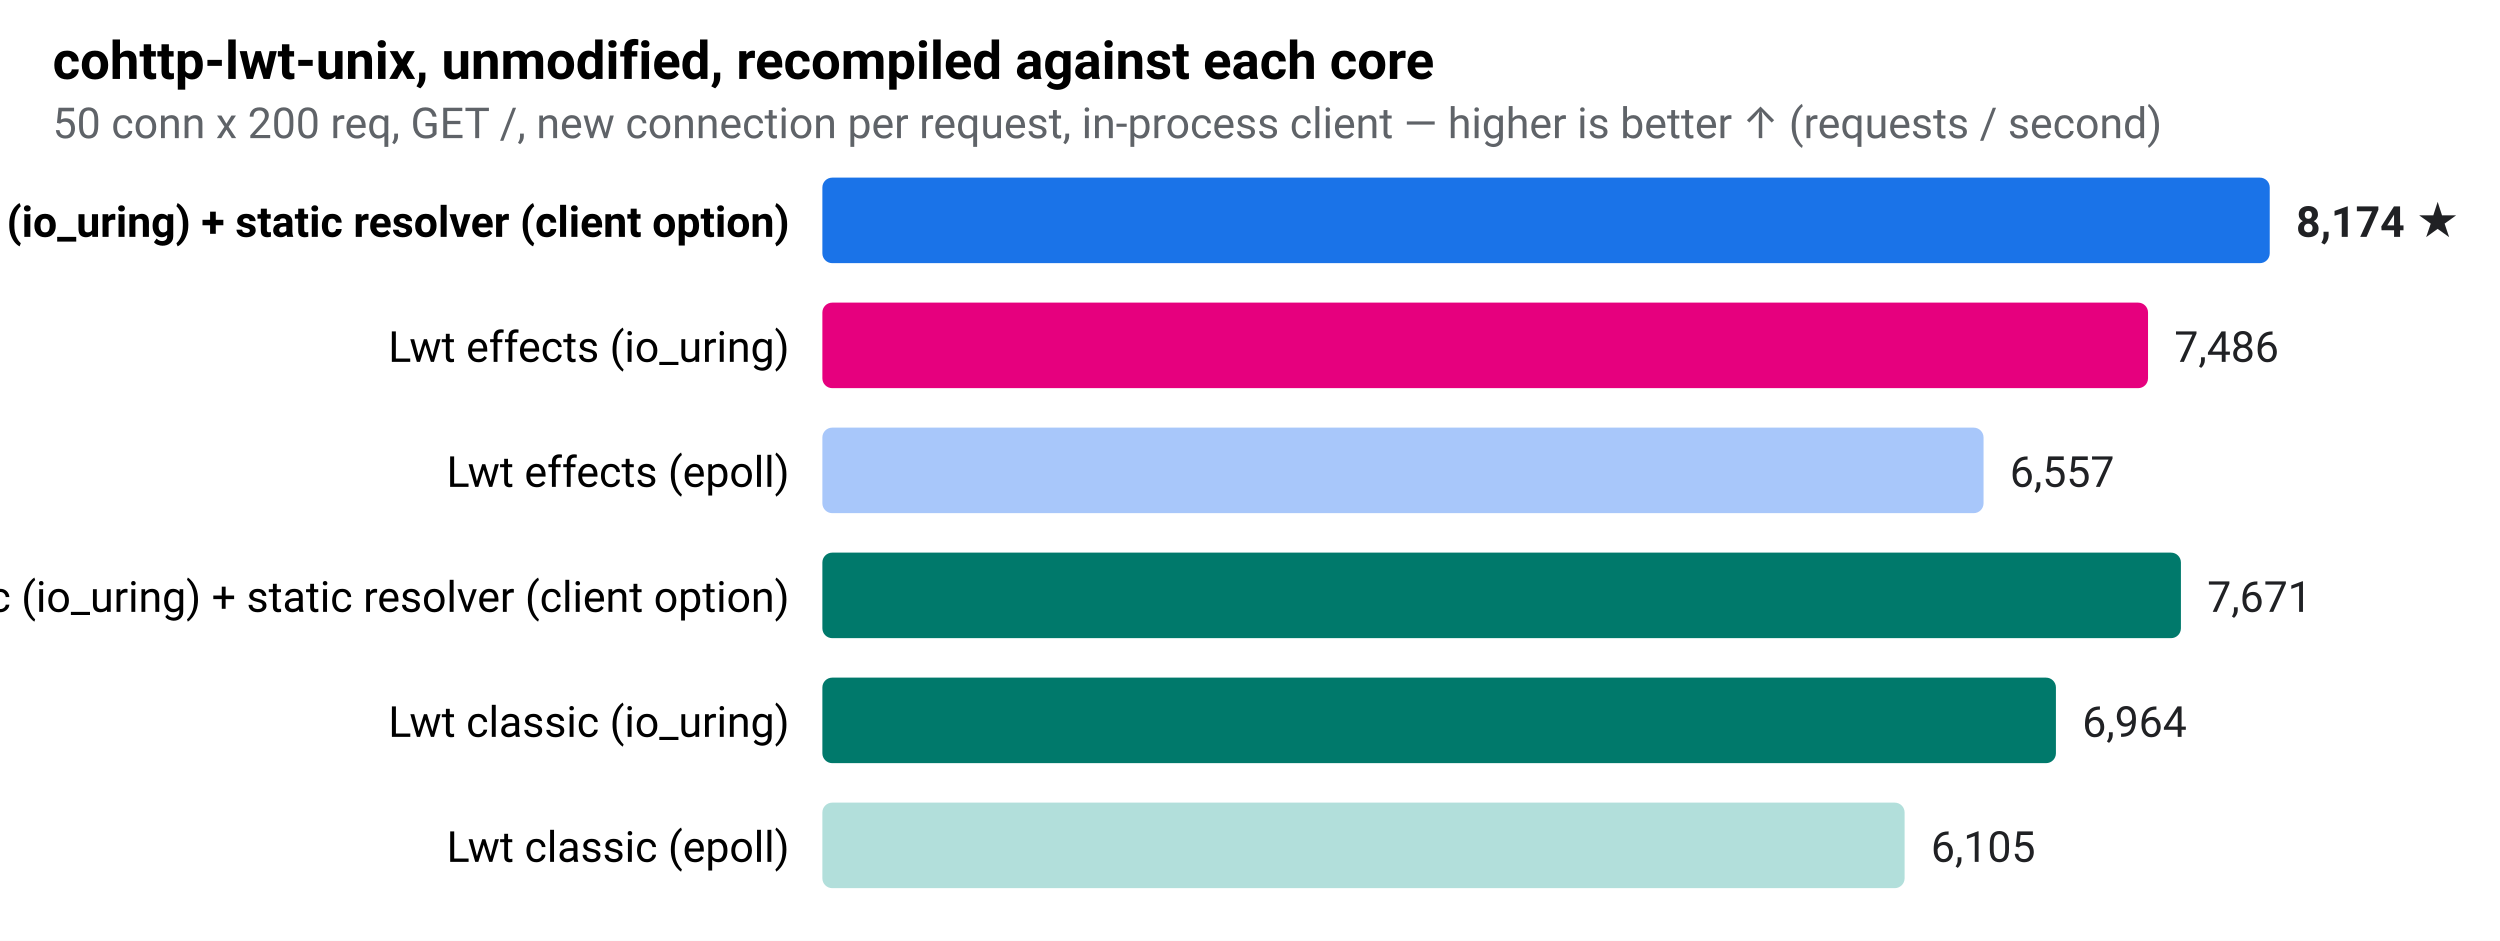
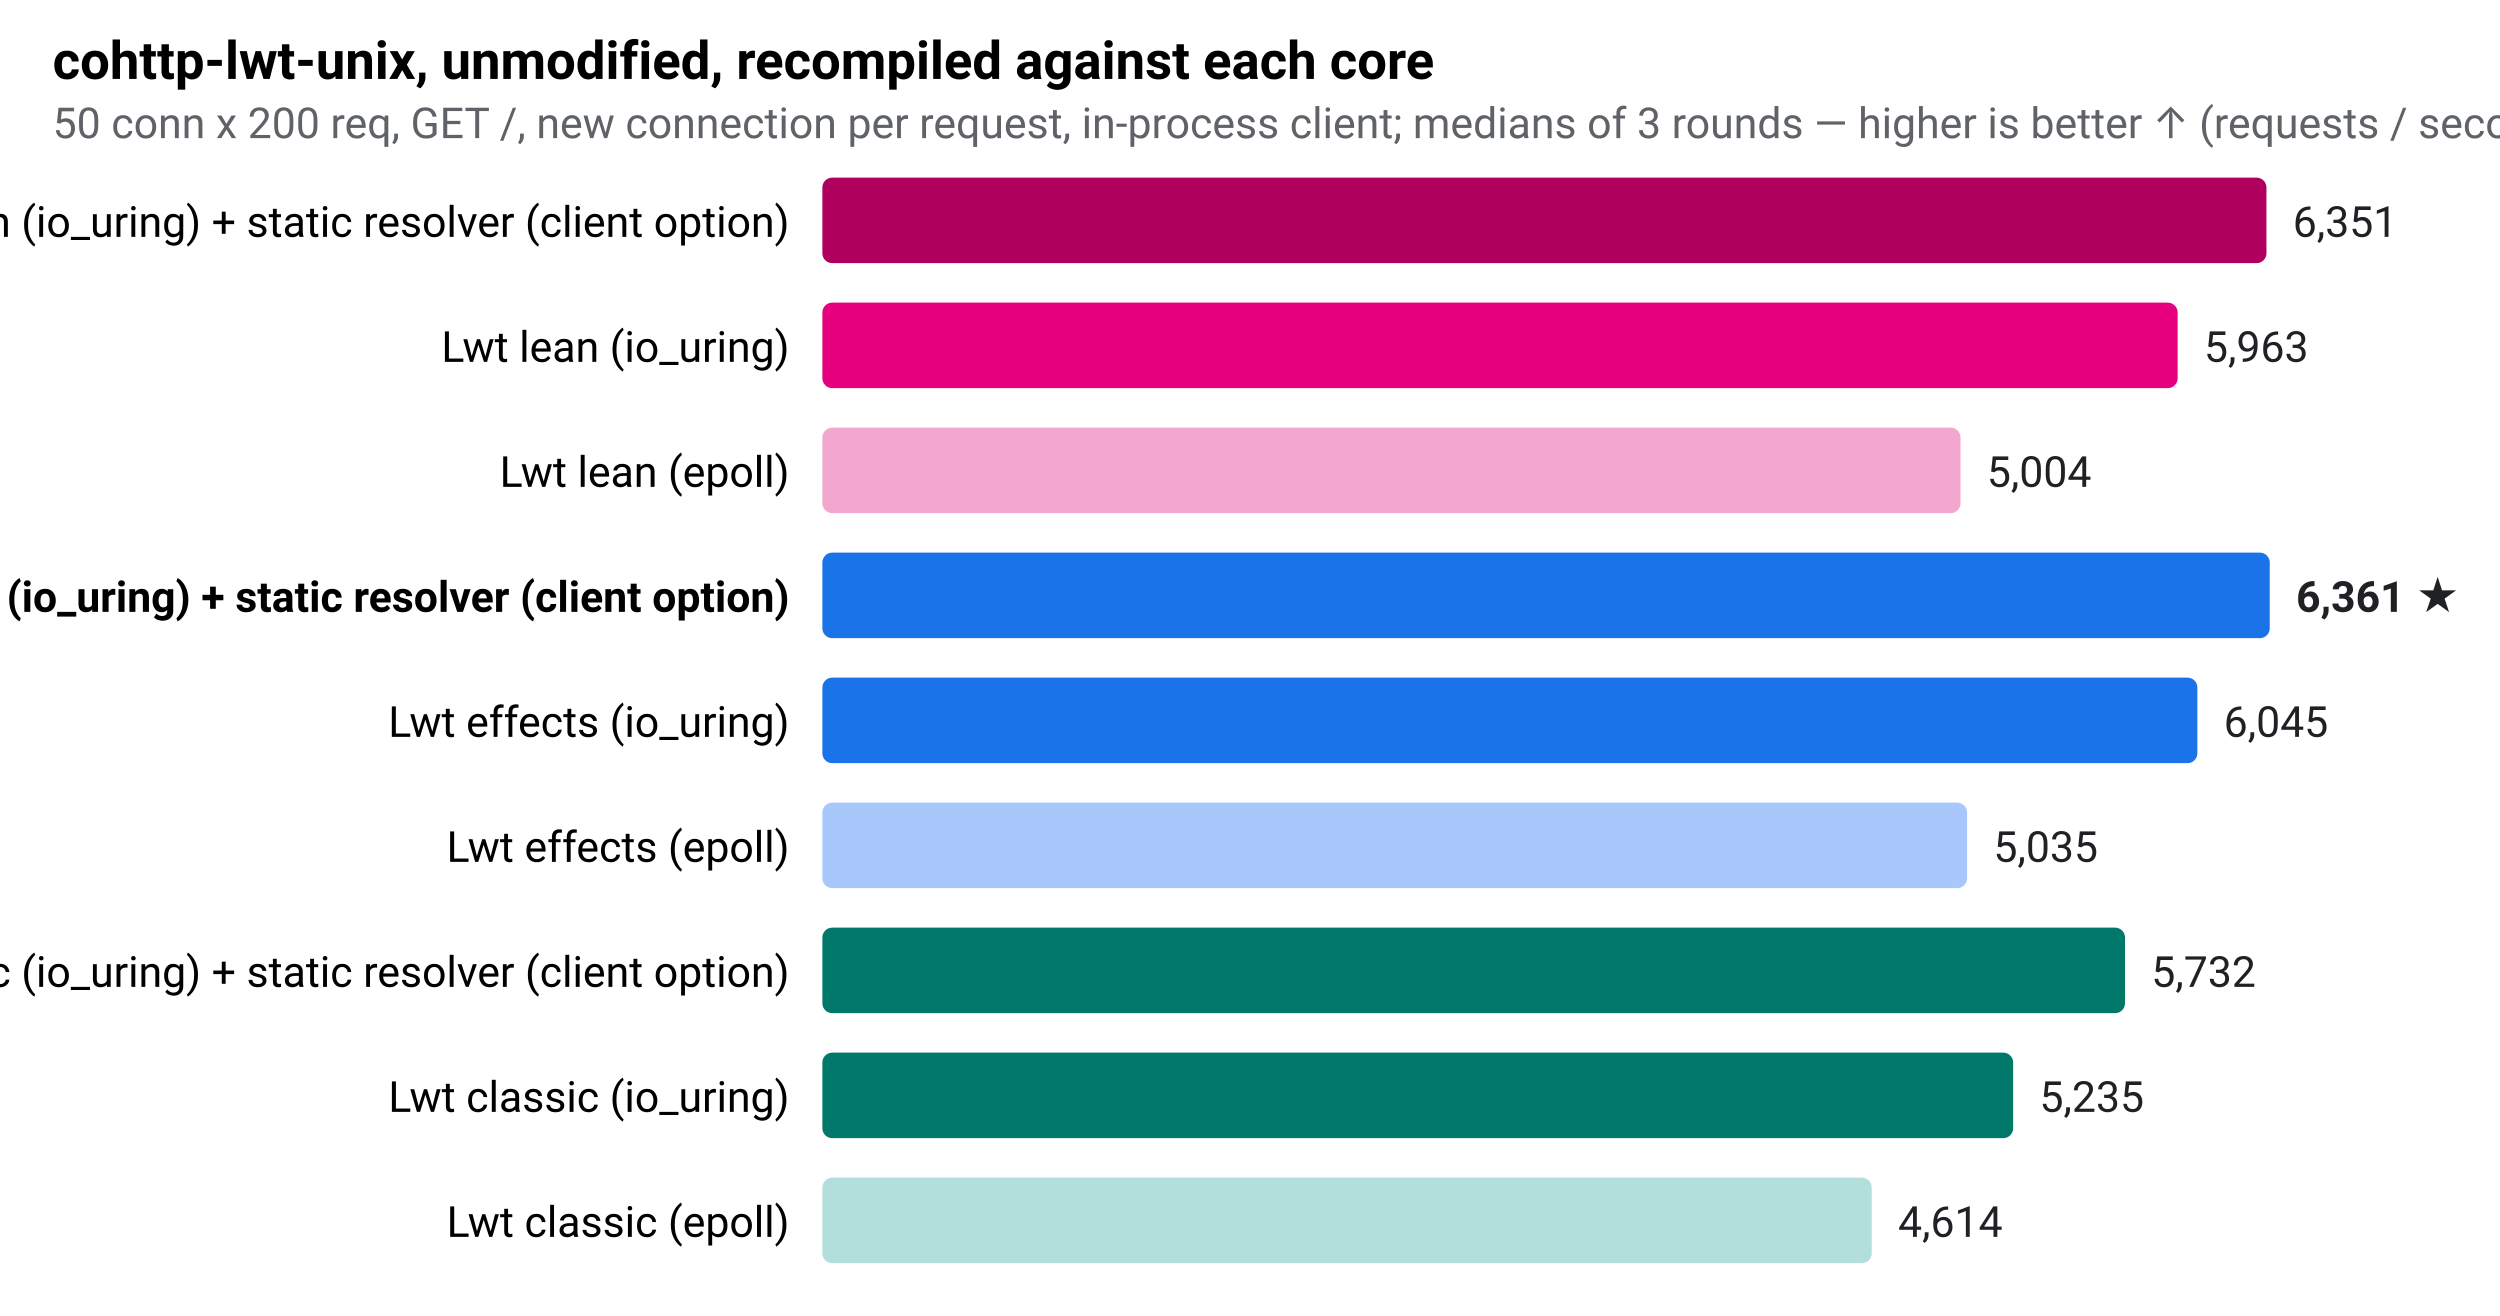
- <svg xmlns="http://www.w3.org/2000/svg" width="760" height="286" font-family="-apple-system,Segoe UI,Roboto,sans-serif" font-size="13">
-   <rect width="760" height="286" fill="white" />
+ <svg xmlns="http://www.w3.org/2000/svg" width="760" height="400" font-family="-apple-system,Segoe UI,Roboto,sans-serif" font-size="13">
+   <rect width="760" height="400" fill="white" />
  <text x="16" y="24" font-size="16" font-weight="700">cohttp-lwt-unix, unmodified, recompiled against each core</text>
-   <text x="16" y="42" fill="#5f6368">50 conn x 200 req, GET /, new connection per request, in-process client — higher is better ↑ (requests / second)</text>
-   <text x="240" y="72" text-anchor="end" font-weight="700">Lwt effects (io_uring) + static resolver (client option)</text>
-   <rect x="250" y="54" width="440" height="26" rx="3" fill="#1a73e8" />
-   <text x="698" y="72" fill="#202124" font-weight="700">8,174 ★</text>
-   <text x="240" y="110" text-anchor="end">Lwt effects (io_uring)</text>
-   <rect x="250" y="92" width="403" height="26" rx="3" fill="#e6007e" />
-   <text x="661" y="110" fill="#202124">7,486</text>
-   <text x="240" y="148" text-anchor="end">Lwt effects (epoll)</text>
-   <rect x="250" y="130" width="353" height="26" rx="3" fill="#a8c7fa" />
-   <text x="611" y="148" fill="#202124">6,557</text>
-   <text x="240" y="186" text-anchor="end">Lwt classic (io_uring) + static resolver (client option)</text>
-   <rect x="250" y="168" width="413" height="26" rx="3" fill="#00796b" />
-   <text x="671" y="186" fill="#202124">7,671</text>
-   <text x="240" y="224" text-anchor="end">Lwt classic (io_uring)</text>
-   <rect x="250" y="206" width="375" height="26" rx="3" fill="#00796b" />
-   <text x="633" y="224" fill="#202124">6,964</text>
-   <text x="240" y="262" text-anchor="end">Lwt classic (epoll)</text>
-   <rect x="250" y="244" width="329" height="26" rx="3" fill="#b2dfdb" />
-   <text x="587" y="262" fill="#202124">6,105</text>
+   <text x="16" y="42" fill="#5f6368">50 conn x 200 req, GET /, new connection per request, in-process client; medians of 3 rounds — higher is better ↑ (requests / second)</text>
+   <text x="240" y="72" text-anchor="end">Lwt lean (io_uring) + static resolver (client option)</text>
+   <rect x="250" y="54" width="439" height="26" rx="3" fill="#b0005e" />
+   <text x="697" y="72" fill="#202124">6,351</text>
+   <text x="240" y="110" text-anchor="end">Lwt lean (io_uring)</text>
+   <rect x="250" y="92" width="412" height="26" rx="3" fill="#e6007e" />
+   <text x="670" y="110" fill="#202124">5,963</text>
+   <text x="240" y="148" text-anchor="end">Lwt lean (epoll)</text>
+   <rect x="250" y="130" width="346" height="26" rx="3" fill="#f3a6ce" />
+   <text x="604" y="148" fill="#202124">5,004</text>
+   <text x="240" y="186" text-anchor="end" font-weight="700">Lwt effects (io_uring) + static resolver (client option)</text>
+   <rect x="250" y="168" width="440" height="26" rx="3" fill="#1a73e8" />
+   <text x="698" y="186" fill="#202124" font-weight="700">6,361 ★</text>
+   <text x="240" y="224" text-anchor="end">Lwt effects (io_uring)</text>
+   <rect x="250" y="206" width="418" height="26" rx="3" fill="#1a73e8" />
+   <text x="676" y="224" fill="#202124">6,045</text>
+   <text x="240" y="262" text-anchor="end">Lwt effects (epoll)</text>
+   <rect x="250" y="244" width="348" height="26" rx="3" fill="#a8c7fa" />
+   <text x="606" y="262" fill="#202124">5,035</text>
+   <text x="240" y="300" text-anchor="end">Lwt classic (io_uring) + static resolver (client option)</text>
+   <rect x="250" y="282" width="396" height="26" rx="3" fill="#00796b" />
+   <text x="654" y="300" fill="#202124">5,732</text>
+   <text x="240" y="338" text-anchor="end">Lwt classic (io_uring)</text>
+   <rect x="250" y="320" width="362" height="26" rx="3" fill="#00796b" />
+   <text x="620" y="338" fill="#202124">5,235</text>
+   <text x="240" y="376" text-anchor="end">Lwt classic (epoll)</text>
+   <rect x="250" y="358" width="319" height="26" rx="3" fill="#b2dfdb" />
+   <text x="577" y="376" fill="#202124">4,614</text>
</svg>
